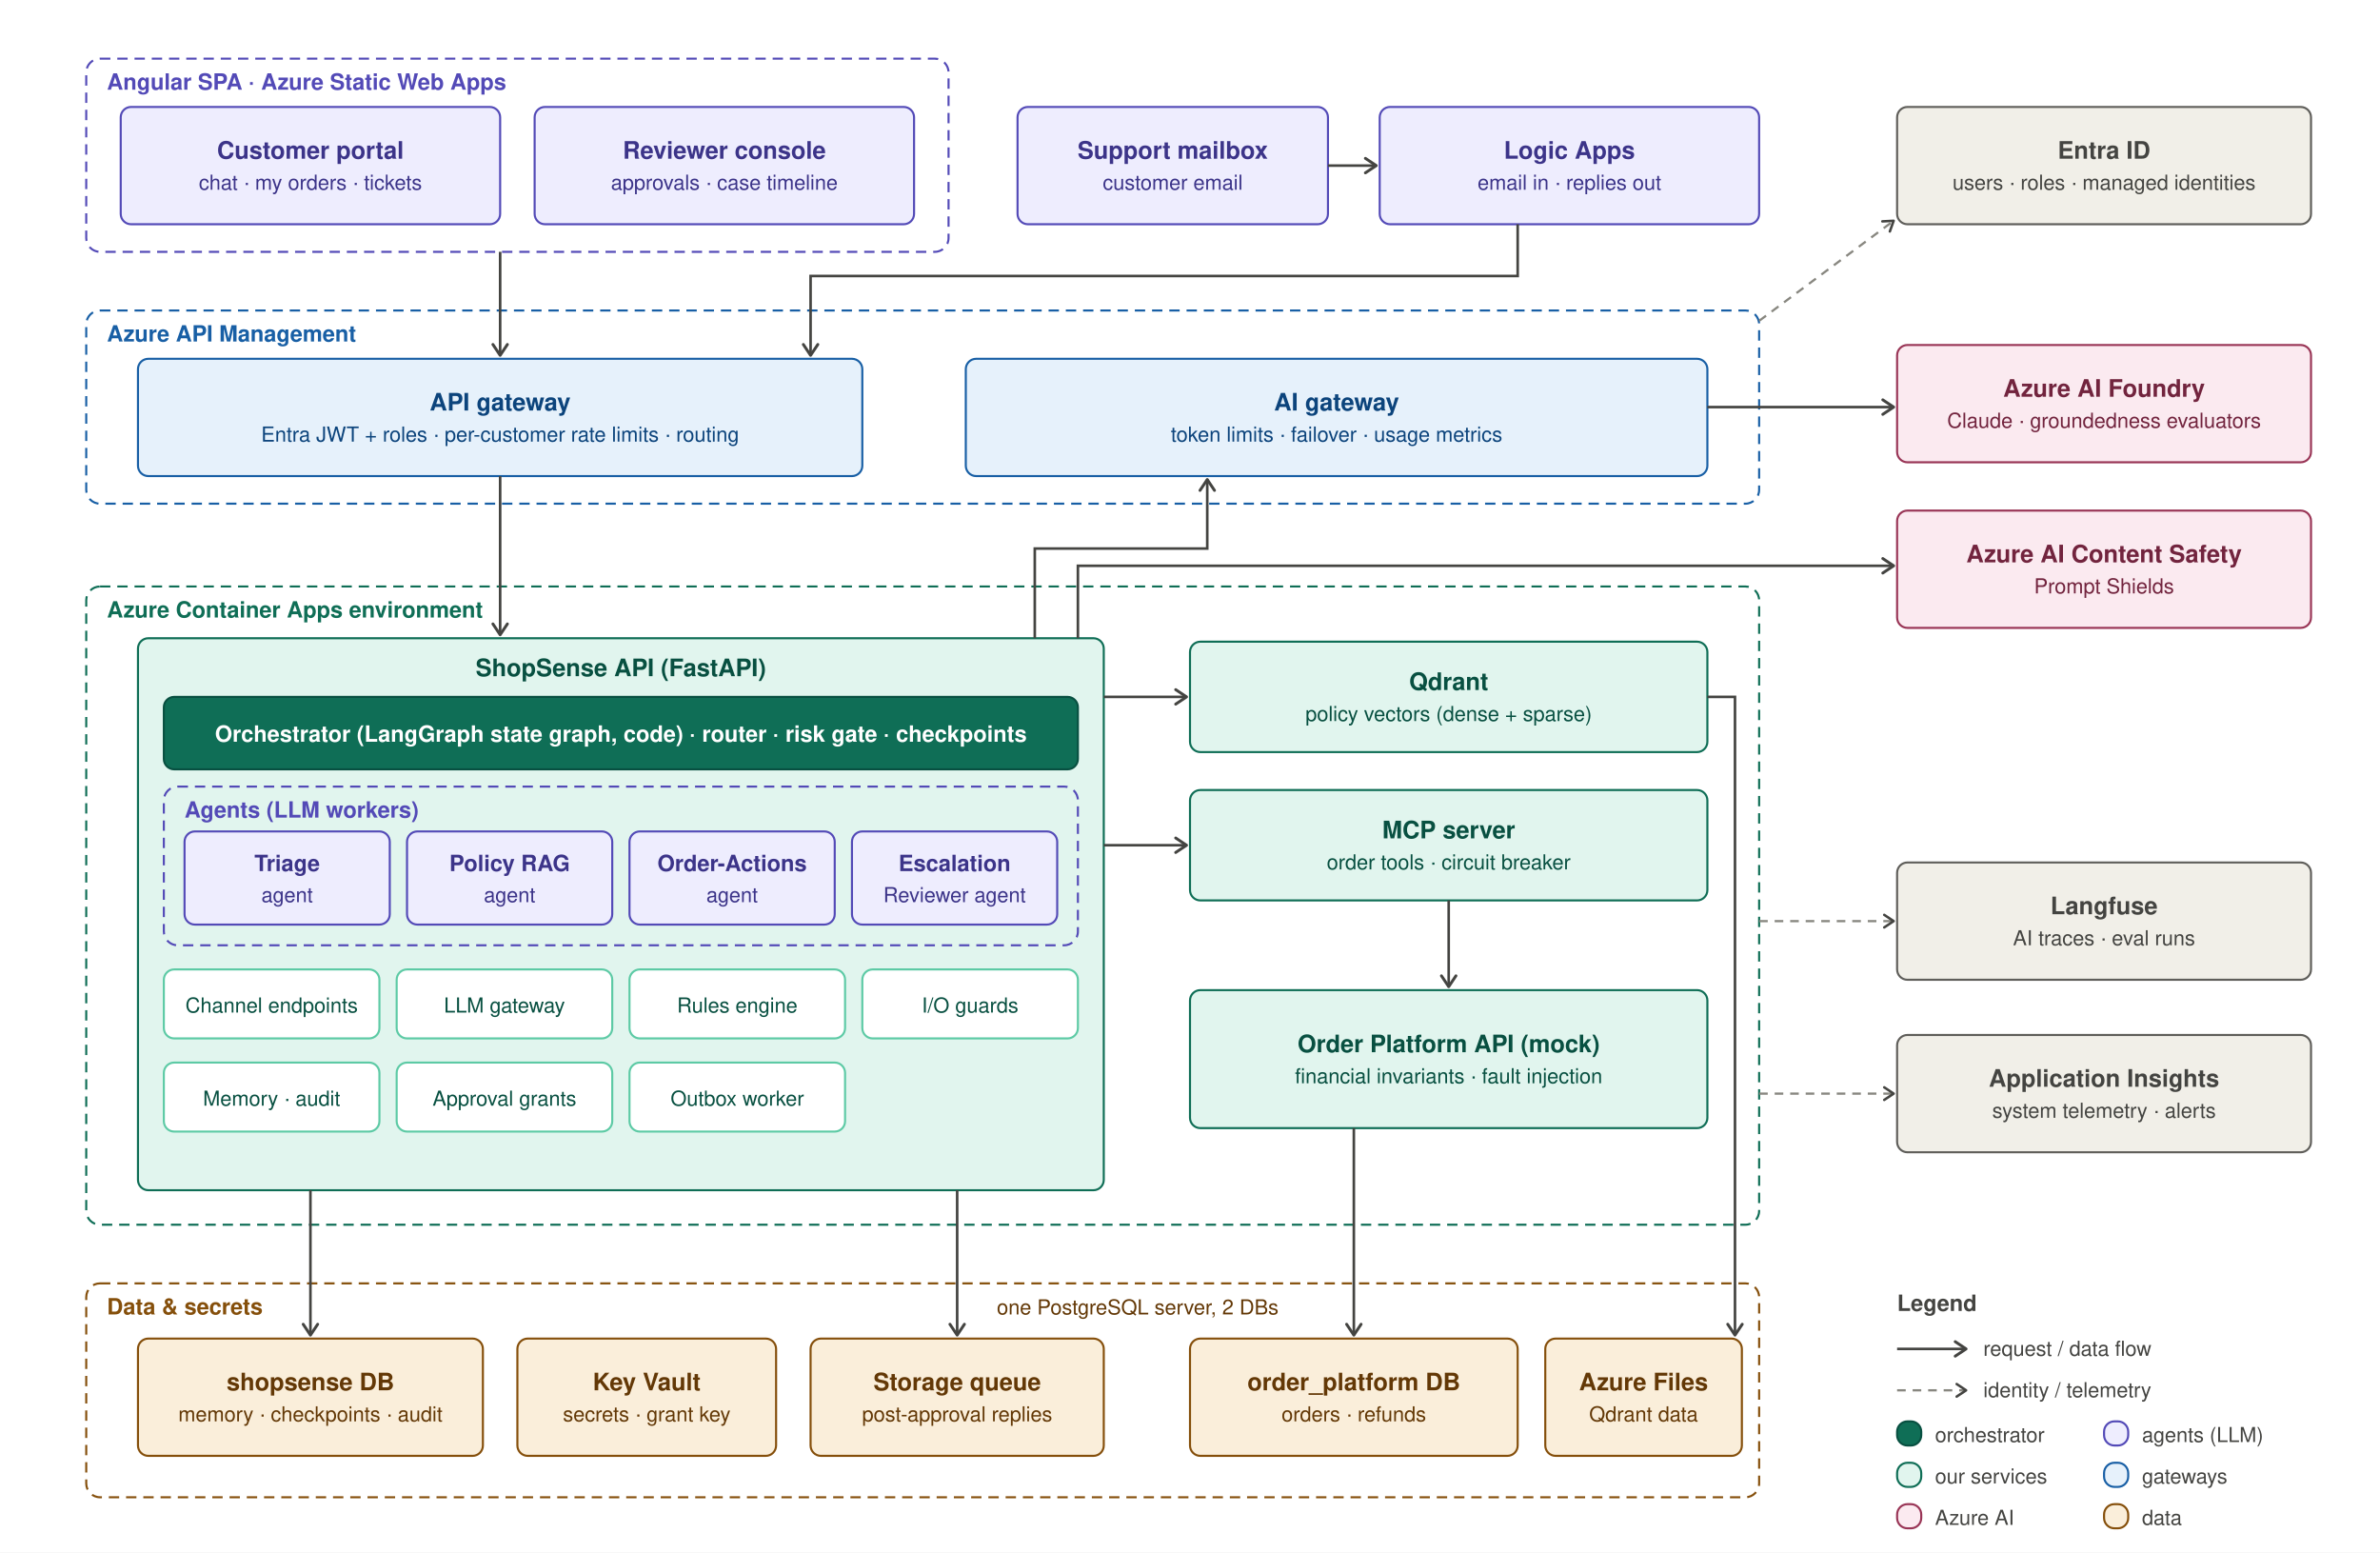
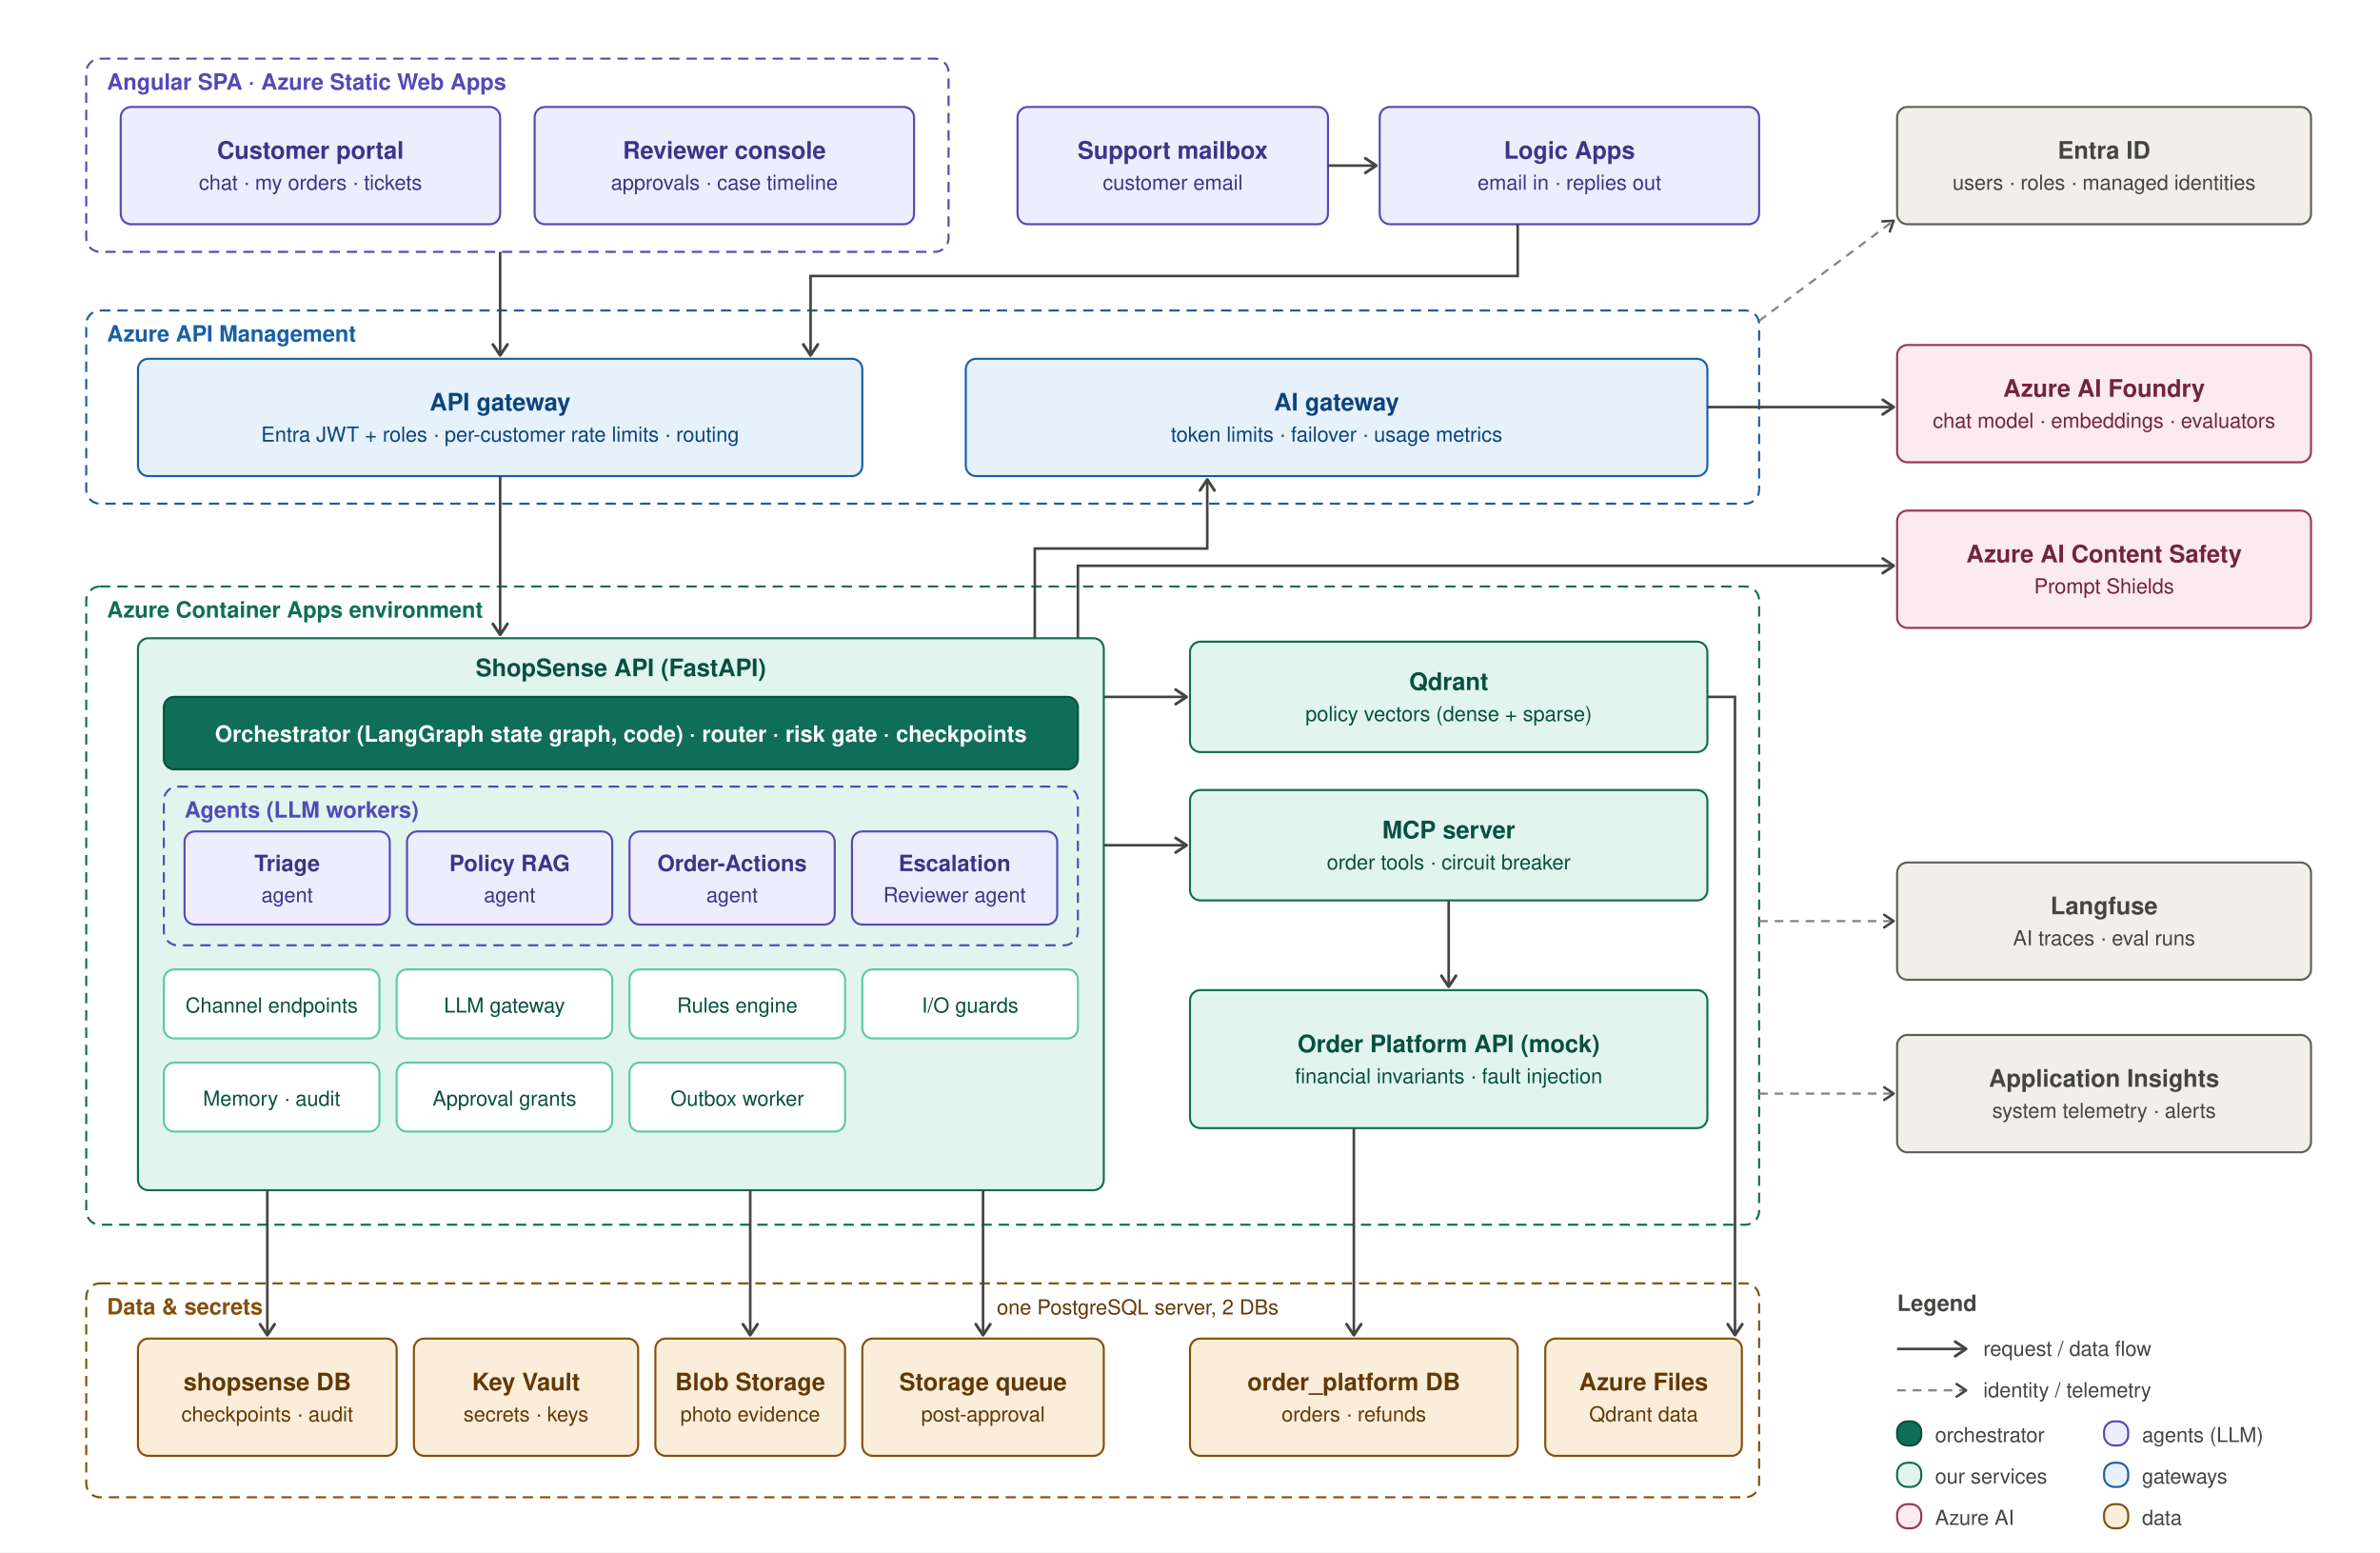
<svg xmlns="http://www.w3.org/2000/svg" viewBox="0 0 1380 900" width="1380" height="900" font-family="Segoe UI, Helvetica, Arial, sans-serif">
  <defs>
    <marker id="a" viewBox="0 0 10 10" refX="8" refY="5" markerWidth="7" markerHeight="7" orient="auto-start-reverse">
      <path d="M2 1L8 5L2 9" fill="none" stroke="#444441" stroke-width="1.6" stroke-linecap="round" stroke-linejoin="round" />
    </marker>
  </defs>
  <rect width="1380" height="900" fill="#FFFFFF" />
  <rect x="50" y="34" width="500" height="112" rx="8" fill="none" stroke="#534AB7" stroke-width="1.2" stroke-dasharray="6 4" />
  <text x="62" y="52" font-size="13" font-weight="600" fill="#534AB7">Angular SPA · Azure Static Web Apps</text>
  <rect x="70" y="62" width="220" height="68" rx="6" fill="#EEEDFE" stroke="#534AB7" stroke-width="1.2" />
  <text x="180.0" y="92.0" text-anchor="middle" font-size="14" font-weight="600" fill="#3C3489">Customer portal</text>
  <text x="180.0" y="110.0" text-anchor="middle" font-size="12" fill="#3C3489">chat · my orders · tickets</text>
  <rect x="310" y="62" width="220" height="68" rx="6" fill="#EEEDFE" stroke="#534AB7" stroke-width="1.2" />
  <text x="420.0" y="92.0" text-anchor="middle" font-size="14" font-weight="600" fill="#3C3489">Reviewer console</text>
  <text x="420.0" y="110.0" text-anchor="middle" font-size="12" fill="#3C3489">approvals · case timeline</text>
  <rect x="590" y="62" width="180" height="68" rx="6" fill="#EEEDFE" stroke="#534AB7" stroke-width="1.2" />
  <text x="680.0" y="92.0" text-anchor="middle" font-size="14" font-weight="600" fill="#3C3489">Support mailbox</text>
  <text x="680.0" y="110.0" text-anchor="middle" font-size="12" fill="#3C3489">customer email</text>
  <rect x="800" y="62" width="220" height="68" rx="6" fill="#EEEDFE" stroke="#534AB7" stroke-width="1.2" />
  <text x="910.0" y="92.0" text-anchor="middle" font-size="14" font-weight="600" fill="#3C3489">Logic Apps</text>
  <text x="910.0" y="110.0" text-anchor="middle" font-size="12" fill="#3C3489">email in · replies out</text>
  <rect x="1100" y="62" width="240" height="68" rx="6" fill="#F1EFE8" stroke="#5F5E5A" stroke-width="1.2" />
  <text x="1220.0" y="92.0" text-anchor="middle" font-size="14" font-weight="600" fill="#444441">Entra ID</text>
  <text x="1220.0" y="110.0" text-anchor="middle" font-size="12" fill="#444441">users · roles · managed identities</text>
  <rect x="50" y="180" width="970" height="112" rx="8" fill="none" stroke="#185FA5" stroke-width="1.2" stroke-dasharray="6 4" />
  <text x="62" y="198" font-size="13" font-weight="600" fill="#185FA5">Azure API Management</text>
  <rect x="80" y="208" width="420" height="68" rx="6" fill="#E6F1FB" stroke="#185FA5" stroke-width="1.2" />
  <text x="290.0" y="238.0" text-anchor="middle" font-size="14" font-weight="600" fill="#0C447C">API gateway</text>
  <text x="290.0" y="256.0" text-anchor="middle" font-size="12" fill="#0C447C">Entra JWT + roles · per-customer rate limits · routing</text>
  <rect x="560" y="208" width="430" height="68" rx="6" fill="#E6F1FB" stroke="#185FA5" stroke-width="1.2" />
  <text x="775.0" y="238.0" text-anchor="middle" font-size="14" font-weight="600" fill="#0C447C">AI gateway</text>
  <text x="775.0" y="256.0" text-anchor="middle" font-size="12" fill="#0C447C">token limits · failover · usage metrics</text>
  <rect x="1100" y="200" width="240" height="68" rx="6" fill="#FBEAF0" stroke="#993556" stroke-width="1.2" />
  <text x="1220.0" y="230.0" text-anchor="middle" font-size="14" font-weight="600" fill="#72243E">Azure AI Foundry</text>
-   <text x="1220.0" y="248.0" text-anchor="middle" font-size="12" fill="#72243E">Claude · groundedness evaluators</text>
+   <text x="1220.0" y="248.0" text-anchor="middle" font-size="12" fill="#72243E">chat model · embeddings · evaluators</text>
  <rect x="1100" y="296" width="240" height="68" rx="6" fill="#FBEAF0" stroke="#993556" stroke-width="1.2" />
  <text x="1220.0" y="326.0" text-anchor="middle" font-size="14" font-weight="600" fill="#72243E">Azure AI Content Safety</text>
  <text x="1220.0" y="344.0" text-anchor="middle" font-size="12" fill="#72243E">Prompt Shields</text>
  <rect x="50" y="340" width="970" height="370" rx="8" fill="none" stroke="#0F6E56" stroke-width="1.2" stroke-dasharray="6 4" />
  <text x="62" y="358" font-size="13" font-weight="600" fill="#0F6E56">Azure Container Apps environment</text>
  <rect x="80" y="370" width="560" height="320" rx="6" fill="#E1F5EE" stroke="#0F6E56" stroke-width="1.2" />
  <text x="360.0" y="535.0" text-anchor="middle" font-size="14" font-weight="400" fill="#085041" />
  <text x="360" y="392" font-size="14" text-anchor="middle" font-weight="600" fill="#085041">ShopSense API (FastAPI)</text>
  <rect x="95" y="404" width="530" height="42" rx="6" fill="#0F6E56" stroke="#085041" stroke-width="1.2" />
  <text x="360.0" y="430.0" text-anchor="middle" font-size="13" font-weight="600" fill="#FFFFFF">Orchestrator (LangGraph state graph, code) · router · risk gate · checkpoints</text>
  <rect x="95" y="456" width="530" height="92" rx="8" fill="none" stroke="#534AB7" stroke-width="1.2" stroke-dasharray="6 4" />
  <text x="107" y="474" font-size="13" font-weight="600" fill="#534AB7">Agents (LLM workers)</text>
  <rect x="107" y="482" width="119" height="54" rx="6" fill="#EEEDFE" stroke="#534AB7" stroke-width="1.2" />
  <text x="166.5" y="505.0" text-anchor="middle" font-size="13" font-weight="600" fill="#3C3489">Triage</text>
  <text x="166.5" y="523.0" text-anchor="middle" font-size="12" fill="#3C3489">agent</text>
  <rect x="236" y="482" width="119" height="54" rx="6" fill="#EEEDFE" stroke="#534AB7" stroke-width="1.2" />
  <text x="295.5" y="505.0" text-anchor="middle" font-size="13" font-weight="600" fill="#3C3489">Policy RAG</text>
  <text x="295.5" y="523.0" text-anchor="middle" font-size="12" fill="#3C3489">agent</text>
  <rect x="365" y="482" width="119" height="54" rx="6" fill="#EEEDFE" stroke="#534AB7" stroke-width="1.2" />
  <text x="424.5" y="505.0" text-anchor="middle" font-size="13" font-weight="600" fill="#3C3489">Order-Actions</text>
  <text x="424.5" y="523.0" text-anchor="middle" font-size="12" fill="#3C3489">agent</text>
  <rect x="494" y="482" width="119" height="54" rx="6" fill="#EEEDFE" stroke="#534AB7" stroke-width="1.2" />
  <text x="553.5" y="505.0" text-anchor="middle" font-size="13" font-weight="600" fill="#3C3489">Escalation</text>
  <text x="553.5" y="523.0" text-anchor="middle" font-size="12" fill="#3C3489">Reviewer agent</text>
  <rect x="95" y="562" width="125" height="40" rx="6" fill="#FFFFFF" stroke="#5DCAA5" stroke-width="1.2" />
  <text x="157.5" y="587.0" text-anchor="middle" font-size="12" font-weight="400" fill="#085041">Channel endpoints</text>
  <rect x="230" y="562" width="125" height="40" rx="6" fill="#FFFFFF" stroke="#5DCAA5" stroke-width="1.2" />
  <text x="292.5" y="587.0" text-anchor="middle" font-size="12" font-weight="400" fill="#085041">LLM gateway</text>
  <rect x="365" y="562" width="125" height="40" rx="6" fill="#FFFFFF" stroke="#5DCAA5" stroke-width="1.2" />
  <text x="427.5" y="587.0" text-anchor="middle" font-size="12" font-weight="400" fill="#085041">Rules engine</text>
  <rect x="500" y="562" width="125" height="40" rx="6" fill="#FFFFFF" stroke="#5DCAA5" stroke-width="1.2" />
  <text x="562.5" y="587.0" text-anchor="middle" font-size="12" font-weight="400" fill="#085041">I/O guards</text>
  <rect x="95" y="616" width="125" height="40" rx="6" fill="#FFFFFF" stroke="#5DCAA5" stroke-width="1.2" />
  <text x="157.5" y="641.0" text-anchor="middle" font-size="12" font-weight="400" fill="#085041">Memory · audit</text>
  <rect x="230" y="616" width="125" height="40" rx="6" fill="#FFFFFF" stroke="#5DCAA5" stroke-width="1.2" />
  <text x="292.5" y="641.0" text-anchor="middle" font-size="12" font-weight="400" fill="#085041">Approval grants</text>
  <rect x="365" y="616" width="125" height="40" rx="6" fill="#FFFFFF" stroke="#5DCAA5" stroke-width="1.2" />
  <text x="427.5" y="641.0" text-anchor="middle" font-size="12" font-weight="400" fill="#085041">Outbox worker</text>
  <rect x="690" y="372" width="300" height="64" rx="6" fill="#E1F5EE" stroke="#0F6E56" stroke-width="1.2" />
  <text x="840.0" y="400.0" text-anchor="middle" font-size="14" font-weight="600" fill="#085041">Qdrant</text>
  <text x="840.0" y="418.0" text-anchor="middle" font-size="12" fill="#085041">policy vectors (dense + sparse)</text>
  <rect x="690" y="458" width="300" height="64" rx="6" fill="#E1F5EE" stroke="#0F6E56" stroke-width="1.2" />
  <text x="840.0" y="486.0" text-anchor="middle" font-size="14" font-weight="600" fill="#085041">MCP server</text>
  <text x="840.0" y="504.0" text-anchor="middle" font-size="12" fill="#085041">order tools · circuit breaker</text>
  <rect x="690" y="574" width="300" height="80" rx="6" fill="#E1F5EE" stroke="#0F6E56" stroke-width="1.2" />
  <text x="840.0" y="610.0" text-anchor="middle" font-size="14" font-weight="600" fill="#085041">Order Platform API (mock)</text>
  <text x="840.0" y="628.0" text-anchor="middle" font-size="12" fill="#085041">financial invariants · fault injection</text>
  <rect x="50" y="744" width="970" height="124" rx="8" fill="none" stroke="#854F0B" stroke-width="1.2" stroke-dasharray="6 4" />
  <text x="62" y="762" font-size="13" font-weight="600" fill="#854F0B">Data &amp; secrets</text>
  <text x="578" y="762" font-size="12" text-anchor="start" font-weight="400" fill="#633806">one PostgreSQL server, 2 DBs</text>
-   <rect x="80" y="776" width="200" height="68" rx="6" fill="#FAEEDA" stroke="#854F0B" stroke-width="1.2" />
-   <text x="180.0" y="806.0" text-anchor="middle" font-size="14" font-weight="600" fill="#633806">shopsense DB</text>
-   <text x="180.0" y="824.0" text-anchor="middle" font-size="12" fill="#633806">memory · checkpoints · audit</text>
-   <rect x="300" y="776" width="150" height="68" rx="6" fill="#FAEEDA" stroke="#854F0B" stroke-width="1.2" />
-   <text x="375.0" y="806.0" text-anchor="middle" font-size="14" font-weight="600" fill="#633806">Key Vault</text>
-   <text x="375.0" y="824.0" text-anchor="middle" font-size="12" fill="#633806">secrets · grant key</text>
-   <rect x="470" y="776" width="170" height="68" rx="6" fill="#FAEEDA" stroke="#854F0B" stroke-width="1.2" />
-   <text x="555.0" y="806.0" text-anchor="middle" font-size="14" font-weight="600" fill="#633806">Storage queue</text>
-   <text x="555.0" y="824.0" text-anchor="middle" font-size="12" fill="#633806">post-approval replies</text>
+   <rect x="80" y="776" width="150" height="68" rx="6" fill="#FAEEDA" stroke="#854F0B" stroke-width="1.2" />
+   <text x="155.0" y="806.0" text-anchor="middle" font-size="14" font-weight="600" fill="#633806">shopsense DB</text>
+   <text x="155.0" y="824.0" text-anchor="middle" font-size="12" fill="#633806">checkpoints · audit</text>
+   <rect x="240" y="776" width="130" height="68" rx="6" fill="#FAEEDA" stroke="#854F0B" stroke-width="1.2" />
+   <text x="305.0" y="806.0" text-anchor="middle" font-size="14" font-weight="600" fill="#633806">Key Vault</text>
+   <text x="305.0" y="824.0" text-anchor="middle" font-size="12" fill="#633806">secrets · keys</text>
+   <rect x="380" y="776" width="110" height="68" rx="6" fill="#FAEEDA" stroke="#854F0B" stroke-width="1.2" />
+   <text x="435.0" y="806.0" text-anchor="middle" font-size="14" font-weight="600" fill="#633806">Blob Storage</text>
+   <text x="435.0" y="824.0" text-anchor="middle" font-size="12" fill="#633806">photo evidence</text>
+   <rect x="500" y="776" width="140" height="68" rx="6" fill="#FAEEDA" stroke="#854F0B" stroke-width="1.2" />
+   <text x="570.0" y="806.0" text-anchor="middle" font-size="14" font-weight="600" fill="#633806">Storage queue</text>
+   <text x="570.0" y="824.0" text-anchor="middle" font-size="12" fill="#633806">post-approval</text>
  <rect x="690" y="776" width="190" height="68" rx="6" fill="#FAEEDA" stroke="#854F0B" stroke-width="1.2" />
  <text x="785.0" y="806.0" text-anchor="middle" font-size="14" font-weight="600" fill="#633806">order_platform DB</text>
  <text x="785.0" y="824.0" text-anchor="middle" font-size="12" fill="#633806">orders · refunds</text>
  <rect x="896" y="776" width="114" height="68" rx="6" fill="#FAEEDA" stroke="#854F0B" stroke-width="1.2" />
  <text x="953.0" y="806.0" text-anchor="middle" font-size="14" font-weight="600" fill="#633806">Azure Files</text>
  <text x="953.0" y="824.0" text-anchor="middle" font-size="12" fill="#633806">Qdrant data</text>
  <rect x="1100" y="500" width="240" height="68" rx="6" fill="#F1EFE8" stroke="#5F5E5A" stroke-width="1.2" />
  <text x="1220.0" y="530.0" text-anchor="middle" font-size="14" font-weight="600" fill="#444441">Langfuse</text>
  <text x="1220.0" y="548.0" text-anchor="middle" font-size="12" fill="#444441">AI traces · eval runs</text>
  <rect x="1100" y="600" width="240" height="68" rx="6" fill="#F1EFE8" stroke="#5F5E5A" stroke-width="1.2" />
  <text x="1220.0" y="630.0" text-anchor="middle" font-size="14" font-weight="600" fill="#444441">Application Insights</text>
  <text x="1220.0" y="648.0" text-anchor="middle" font-size="12" fill="#444441">system telemetry · alerts</text>
  <path d="M770 96 L798 96" fill="none" stroke="#444441" stroke-width="1.5" marker-end="url(#a)" />
  <path d="M290 146 L290 206" fill="none" stroke="#444441" stroke-width="1.5" marker-end="url(#a)" />
  <path d="M880 130 L880 160 L470 160 L470 206" fill="none" stroke="#444441" stroke-width="1.5" marker-end="url(#a)" />
  <path d="M290 276 L290 368" fill="none" stroke="#444441" stroke-width="1.5" marker-end="url(#a)" />
  <path d="M600 370 L600 318 L700 318 L700 278" fill="none" stroke="#444441" stroke-width="1.5" marker-end="url(#a)" />
  <path d="M990 236 L1098 236" fill="none" stroke="#444441" stroke-width="1.5" marker-end="url(#a)" />
  <path d="M625 370 L625 328 L1098 328" fill="none" stroke="#444441" stroke-width="1.5" marker-end="url(#a)" />
  <path d="M640 404 L688 404" fill="none" stroke="#444441" stroke-width="1.5" marker-end="url(#a)" />
  <path d="M640 490 L688 490" fill="none" stroke="#444441" stroke-width="1.5" marker-end="url(#a)" />
  <path d="M840 522 L840 572" fill="none" stroke="#444441" stroke-width="1.5" marker-end="url(#a)" />
  <path d="M785 654 L785 774" fill="none" stroke="#444441" stroke-width="1.5" marker-end="url(#a)" />
-   <path d="M180 690 L180 774" fill="none" stroke="#444441" stroke-width="1.5" marker-end="url(#a)" />
-   <path d="M555 690 L555 774" fill="none" stroke="#444441" stroke-width="1.5" marker-end="url(#a)" />
+   <path d="M155 690 L155 774" fill="none" stroke="#444441" stroke-width="1.5" marker-end="url(#a)" />
+   <path d="M435 690 L435 774" fill="none" stroke="#444441" stroke-width="1.5" marker-end="url(#a)" />
+   <path d="M570 690 L570 774" fill="none" stroke="#444441" stroke-width="1.5" marker-end="url(#a)" />
  <path d="M990 404 L1006 404 L1006 774" fill="none" stroke="#444441" stroke-width="1.5" marker-end="url(#a)" />
  <path d="M1020 186 L1098 128" fill="none" stroke="#888780" stroke-width="1.3" stroke-dasharray="5 4" marker-end="url(#a)" />
  <path d="M1020 534 L1098 534" fill="none" stroke="#888780" stroke-width="1.3" stroke-dasharray="5 4" marker-end="url(#a)" />
  <path d="M1020 634 L1098 634" fill="none" stroke="#888780" stroke-width="1.3" stroke-dasharray="5 4" marker-end="url(#a)" />
  <text x="1100" y="760" font-size="13" text-anchor="start" font-weight="600" fill="#444441">Legend</text>
  <path d="M1100 782 L1140 782" fill="none" stroke="#444441" stroke-width="1.5" marker-end="url(#a)" />
  <text x="1150" y="786" font-size="12" text-anchor="start" font-weight="400" fill="#444441">request / data flow</text>
  <path d="M1100 806 L1140 806" fill="none" stroke="#888780" stroke-width="1.3" stroke-dasharray="5 4" marker-end="url(#a)" />
  <text x="1150" y="810" font-size="12" text-anchor="start" font-weight="400" fill="#444441">identity / telemetry</text>
  <rect x="1100" y="824" width="14" height="14" rx="6" fill="#0F6E56" stroke="#085041" stroke-width="1.2" />
  <text x="1107.0" y="836.0" text-anchor="middle" font-size="14" font-weight="600" fill="#FFFFFF" />
  <text x="1122" y="836" font-size="12" text-anchor="start" font-weight="400" fill="#444441">orchestrator</text>
  <rect x="1220" y="824" width="14" height="14" rx="6" fill="#EEEDFE" stroke="#534AB7" stroke-width="1.2" />
  <text x="1227.0" y="836.0" text-anchor="middle" font-size="14" font-weight="400" fill="#3C3489" />
  <text x="1242" y="836" font-size="12" text-anchor="start" font-weight="400" fill="#444441">agents (LLM)</text>
  <rect x="1100" y="848" width="14" height="14" rx="6" fill="#E1F5EE" stroke="#0F6E56" stroke-width="1.2" />
  <text x="1107.0" y="860.0" text-anchor="middle" font-size="14" font-weight="400" fill="#085041" />
  <text x="1122" y="860" font-size="12" text-anchor="start" font-weight="400" fill="#444441">our services</text>
  <rect x="1220" y="848" width="14" height="14" rx="6" fill="#E6F1FB" stroke="#185FA5" stroke-width="1.2" />
  <text x="1227.0" y="860.0" text-anchor="middle" font-size="14" font-weight="400" fill="#0C447C" />
  <text x="1242" y="860" font-size="12" text-anchor="start" font-weight="400" fill="#444441">gateways</text>
  <rect x="1100" y="872" width="14" height="14" rx="6" fill="#FBEAF0" stroke="#993556" stroke-width="1.2" />
  <text x="1107.0" y="884.0" text-anchor="middle" font-size="14" font-weight="400" fill="#72243E" />
  <text x="1122" y="884" font-size="12" text-anchor="start" font-weight="400" fill="#444441">Azure AI</text>
  <rect x="1220" y="872" width="14" height="14" rx="6" fill="#FAEEDA" stroke="#854F0B" stroke-width="1.2" />
  <text x="1227.0" y="884.0" text-anchor="middle" font-size="14" font-weight="400" fill="#633806" />
  <text x="1242" y="884" font-size="12" text-anchor="start" font-weight="400" fill="#444441">data</text>
</svg>
